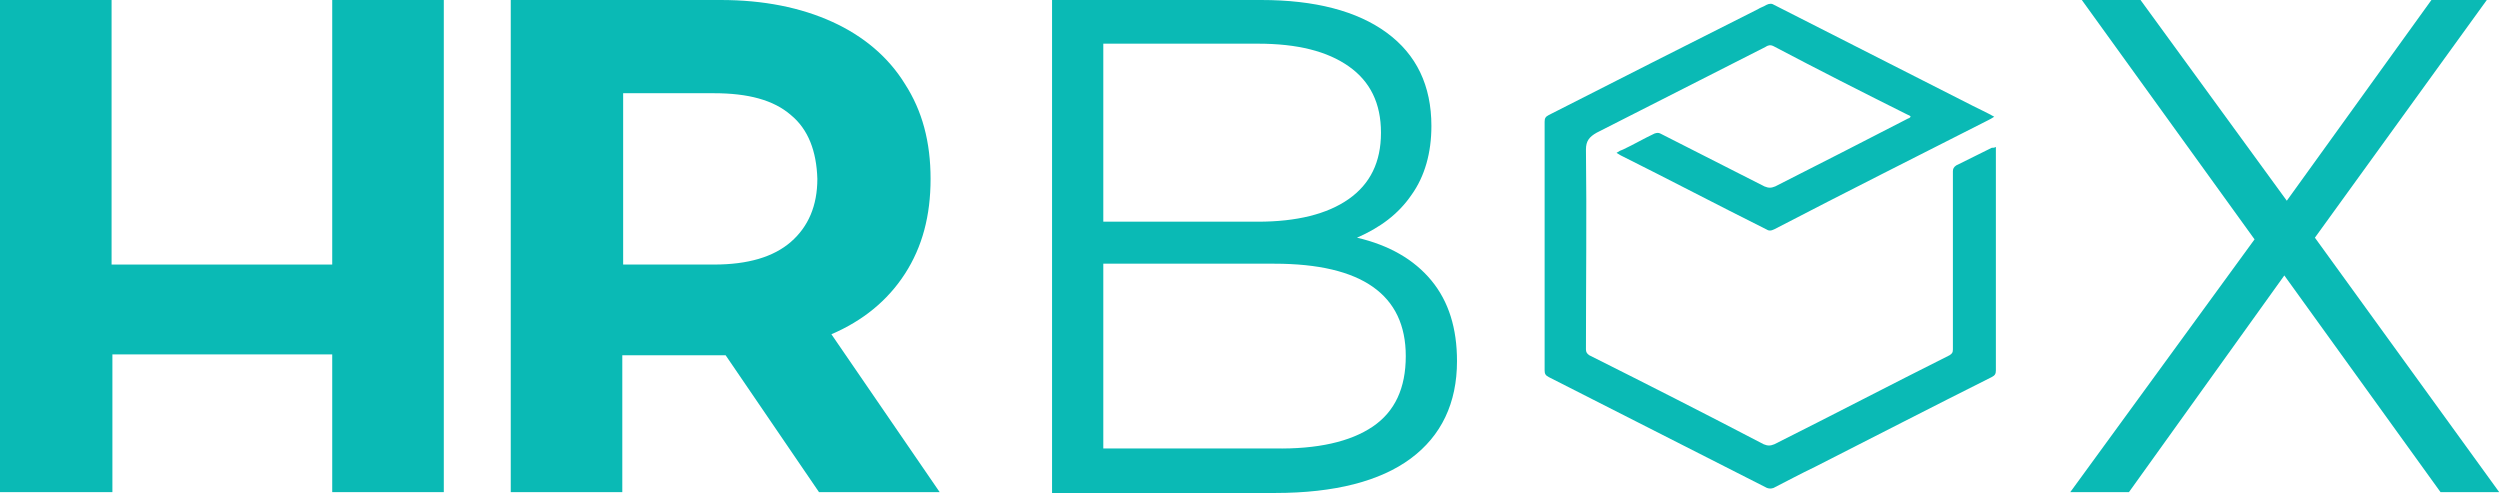
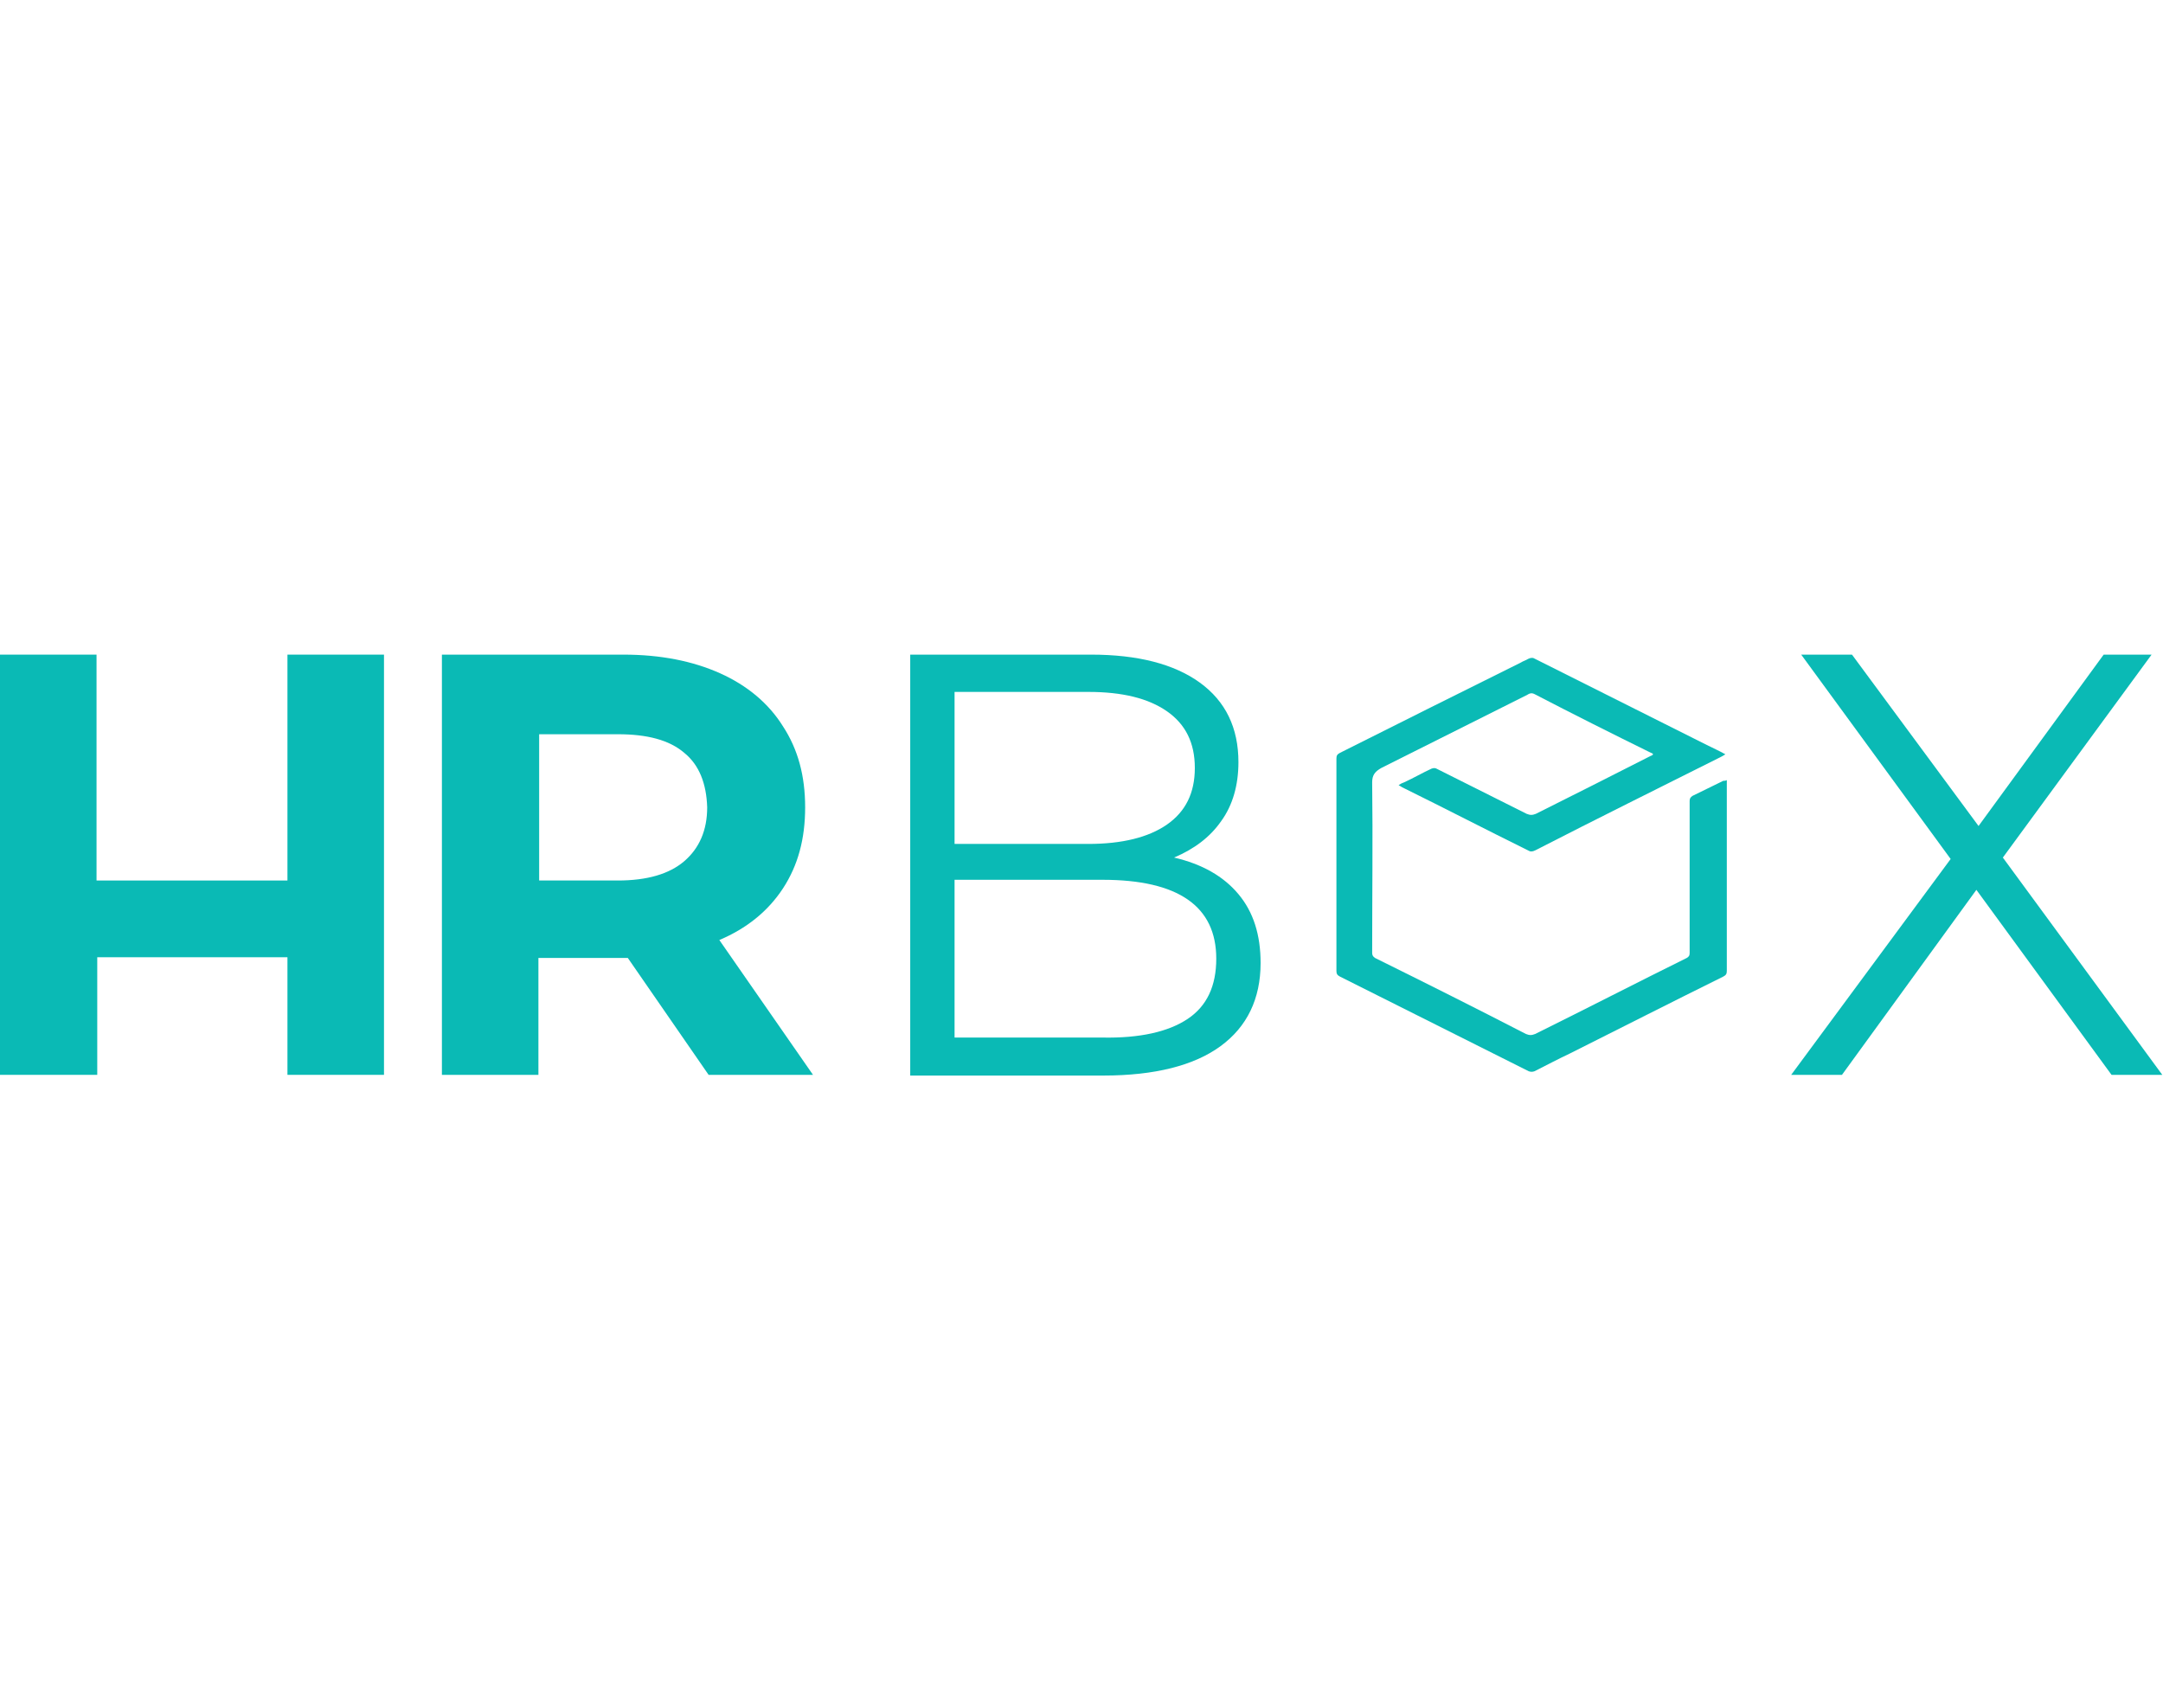
- <svg xmlns="http://www.w3.org/2000/svg" width="100" height="20" viewBox="0 0 100 20" fill="none">
-   <path d="M79.835 5.878C79.835 5.979 79.835 6.046 79.835 6.114C79.835 9.002 79.835 11.925 79.835 14.814C79.835 14.948 79.802 15.015 79.669 15.083C77.322 16.258 74.975 17.468 72.595 18.677C72.033 18.946 71.471 19.248 70.942 19.517C70.843 19.55 70.777 19.55 70.678 19.517C67.769 18.039 64.859 16.561 61.95 15.083C61.818 15.015 61.785 14.948 61.785 14.814C61.785 11.488 61.785 8.196 61.785 4.871C61.785 4.736 61.818 4.669 61.95 4.602C64.727 3.191 67.504 1.78 70.314 0.369C70.413 0.302 70.546 0.268 70.645 0.201C70.777 0.134 70.876 0.134 70.975 0.201C73.62 1.545 76.264 2.889 78.909 4.232C79.174 4.367 79.471 4.501 79.769 4.669C79.669 4.736 79.603 4.77 79.537 4.803C76.694 6.248 73.818 7.692 70.975 9.17C70.843 9.238 70.744 9.238 70.645 9.17C68.694 8.196 66.777 7.188 64.826 6.214C64.76 6.181 64.727 6.147 64.661 6.114C64.76 6.046 64.826 6.013 64.926 5.979C65.355 5.778 65.752 5.542 66.182 5.341C66.281 5.307 66.347 5.307 66.413 5.341C67.802 6.046 69.19 6.752 70.579 7.457C70.744 7.524 70.843 7.524 71.008 7.457C72.793 6.55 74.579 5.643 76.331 4.736C76.364 4.736 76.397 4.703 76.43 4.669C76.397 4.635 76.364 4.602 76.331 4.602C74.512 3.695 72.727 2.788 70.942 1.847C70.81 1.78 70.711 1.814 70.612 1.881C68.364 3.023 66.116 4.165 63.868 5.307C63.57 5.475 63.438 5.643 63.438 5.979C63.471 8.633 63.438 11.32 63.438 13.974C63.438 14.075 63.471 14.142 63.57 14.209C65.917 15.385 68.231 16.561 70.546 17.77C70.711 17.837 70.81 17.837 70.975 17.77C73.322 16.594 75.636 15.385 77.984 14.209C78.083 14.142 78.116 14.108 78.116 13.974C78.116 11.589 78.116 9.204 78.116 6.853C78.116 6.752 78.149 6.685 78.248 6.617C78.711 6.382 79.207 6.147 79.669 5.912C79.736 5.912 79.769 5.912 79.835 5.878Z" fill="#0ABAB5" />
-   <path d="M57.256 11.22C57.95 12.06 58.28 13.135 58.28 14.445C58.28 16.124 57.652 17.434 56.429 18.341C55.206 19.248 53.388 19.719 51.008 19.719H42.082V0H50.446C52.594 0 54.28 0.437 55.471 1.31C56.66 2.183 57.256 3.426 57.256 5.039C57.256 6.114 56.991 7.054 56.462 7.793C55.933 8.566 55.206 9.103 54.28 9.507C55.57 9.809 56.561 10.38 57.256 11.22ZM44.132 1.713V8.868H50.313C51.867 8.868 53.09 8.566 53.95 7.961C54.809 7.357 55.239 6.483 55.239 5.308C55.239 4.132 54.809 3.258 53.95 2.654C53.09 2.049 51.9 1.747 50.313 1.747H44.132V1.713ZM54.908 17.065C55.801 16.46 56.231 15.52 56.231 14.243C56.231 11.791 54.479 10.548 50.975 10.548H44.132V17.938H50.975C52.694 17.972 54.016 17.669 54.908 17.065Z" fill="#0ABAB5" />
-   <path d="M97.621 19.685L91.373 11.018L85.158 19.685H82.811L90.182 9.574L83.273 0H85.621L91.472 8.029L97.257 0H99.472L92.596 9.507L99.968 19.685H97.621Z" fill="#0ABAB5" />
-   <path d="M32.76 19.685L29.025 14.21H28.793H24.892V19.685H20.43V0H28.826C30.545 0 32.033 0.302 33.289 0.873C34.545 1.444 35.537 2.284 36.198 3.359C36.892 4.434 37.223 5.677 37.223 7.155C37.223 8.633 36.892 9.876 36.198 10.951C35.504 12.026 34.512 12.832 33.256 13.37L37.587 19.685H32.76ZM31.636 4.602C30.942 3.997 29.917 3.729 28.562 3.729H24.926V10.582H28.562C29.917 10.582 30.942 10.279 31.636 9.675C32.331 9.07 32.694 8.23 32.694 7.155C32.661 6.047 32.331 5.173 31.636 4.602Z" fill="#0ABAB5" />
-   <path d="M13.289 0V10.582H4.463V0H0V19.685H4.496V14.176H13.289V19.685H17.752V0H13.289Z" fill="#0ABAB5" />
+ <svg xmlns="http://www.w3.org/2000/svg" width="76" height="60" viewBox="0 0 76 60" fill="none">
+   <path d="M60.674 27.409C60.674 27.484 60.674 27.535 60.674 27.585C60.674 29.752 60.674 31.944 60.674 34.11C60.674 34.211 60.649 34.261 60.549 34.312C58.765 35.194 56.981 36.101 55.172 37.008C54.745 37.209 54.318 37.436 53.916 37.638C53.841 37.663 53.79 37.663 53.715 37.638C51.504 36.529 49.293 35.42 47.082 34.312C46.982 34.261 46.957 34.211 46.957 34.11C46.957 31.616 46.957 29.147 46.957 26.653C46.957 26.552 46.982 26.502 47.082 26.451C49.193 25.393 51.303 24.335 53.439 23.277C53.514 23.227 53.615 23.201 53.69 23.151C53.79 23.101 53.866 23.101 53.941 23.151C55.951 24.159 57.961 25.166 59.971 26.174C60.172 26.275 60.398 26.376 60.624 26.502C60.549 26.552 60.498 26.577 60.448 26.603C58.288 27.686 56.102 28.769 53.941 29.878C53.841 29.928 53.765 29.928 53.69 29.878C52.208 29.147 50.75 28.391 49.268 27.661C49.218 27.636 49.193 27.61 49.142 27.585C49.218 27.535 49.268 27.509 49.343 27.484C49.67 27.333 49.972 27.157 50.298 27.006C50.374 26.98 50.424 26.98 50.474 27.006C51.529 27.535 52.584 28.064 53.64 28.593C53.765 28.643 53.841 28.643 53.966 28.593C55.323 27.913 56.68 27.232 58.011 26.552C58.036 26.552 58.062 26.527 58.087 26.502C58.062 26.477 58.036 26.451 58.011 26.451C56.629 25.771 55.273 25.091 53.916 24.386C53.816 24.335 53.74 24.36 53.665 24.411C51.956 25.267 50.248 26.124 48.539 26.98C48.313 27.106 48.213 27.232 48.213 27.484C48.238 29.475 48.213 31.49 48.213 33.481C48.213 33.556 48.238 33.606 48.313 33.657C50.097 34.539 51.856 35.42 53.615 36.328C53.74 36.378 53.816 36.378 53.941 36.328C55.725 35.446 57.484 34.539 59.267 33.657C59.343 33.606 59.368 33.581 59.368 33.481C59.368 31.692 59.368 29.903 59.368 28.139C59.368 28.064 59.393 28.013 59.468 27.963C59.82 27.787 60.197 27.61 60.549 27.434C60.599 27.434 60.624 27.434 60.674 27.409Z" fill="#0ABAB5" />
+   <path d="M43.514 31.415C44.042 32.045 44.293 32.851 44.293 33.834C44.293 35.093 43.816 36.076 42.886 36.756C41.957 37.436 40.575 37.789 38.766 37.789H31.982V23H38.339C39.972 23 41.253 23.328 42.158 23.983C43.062 24.638 43.514 25.57 43.514 26.779C43.514 27.585 43.313 28.291 42.911 28.845C42.509 29.424 41.957 29.828 41.253 30.13C42.233 30.357 42.987 30.785 43.514 31.415ZM33.54 24.285V29.651H38.238C39.419 29.651 40.349 29.424 41.002 28.971C41.655 28.517 41.982 27.863 41.982 26.981C41.982 26.099 41.655 25.444 41.002 24.99C40.349 24.537 39.444 24.31 38.238 24.31H33.54V24.285ZM41.73 35.799C42.409 35.345 42.735 34.64 42.735 33.682C42.735 31.843 41.404 30.911 38.741 30.911H33.54V36.454H38.741C40.047 36.479 41.052 36.252 41.73 35.799Z" fill="#0ABAB5" />
+   <path d="M74.192 37.764L69.443 31.264L64.72 37.764H62.936L68.539 30.18L63.288 23H65.072L69.519 29.021L73.915 23H75.599L70.373 30.13L75.975 37.764H74.192Z" fill="#0ABAB5" />
+   <path d="M24.898 37.764L22.059 33.657H18.918V37.764H15.527V23H21.908C23.215 23 24.345 23.227 25.3 23.655C26.255 24.083 27.008 24.713 27.511 25.519C28.038 26.326 28.29 27.258 28.29 28.366C28.29 29.475 28.038 30.407 27.511 31.213C26.983 32.02 26.229 32.624 25.275 33.027L28.566 37.764H24.898ZM24.044 26.452C23.516 25.998 22.737 25.797 21.707 25.797H18.944V30.936H21.707C22.737 30.936 23.516 30.709 24.044 30.256C24.571 29.802 24.848 29.173 24.848 28.366C24.822 27.535 24.571 26.88 24.044 26.452Z" fill="#0ABAB5" />
+   <path d="M10.1 23V30.936H3.392V23H0V37.764H3.417V33.632H10.1V37.764H13.492V23H10.1Z" fill="#0ABAB5" />
</svg>
